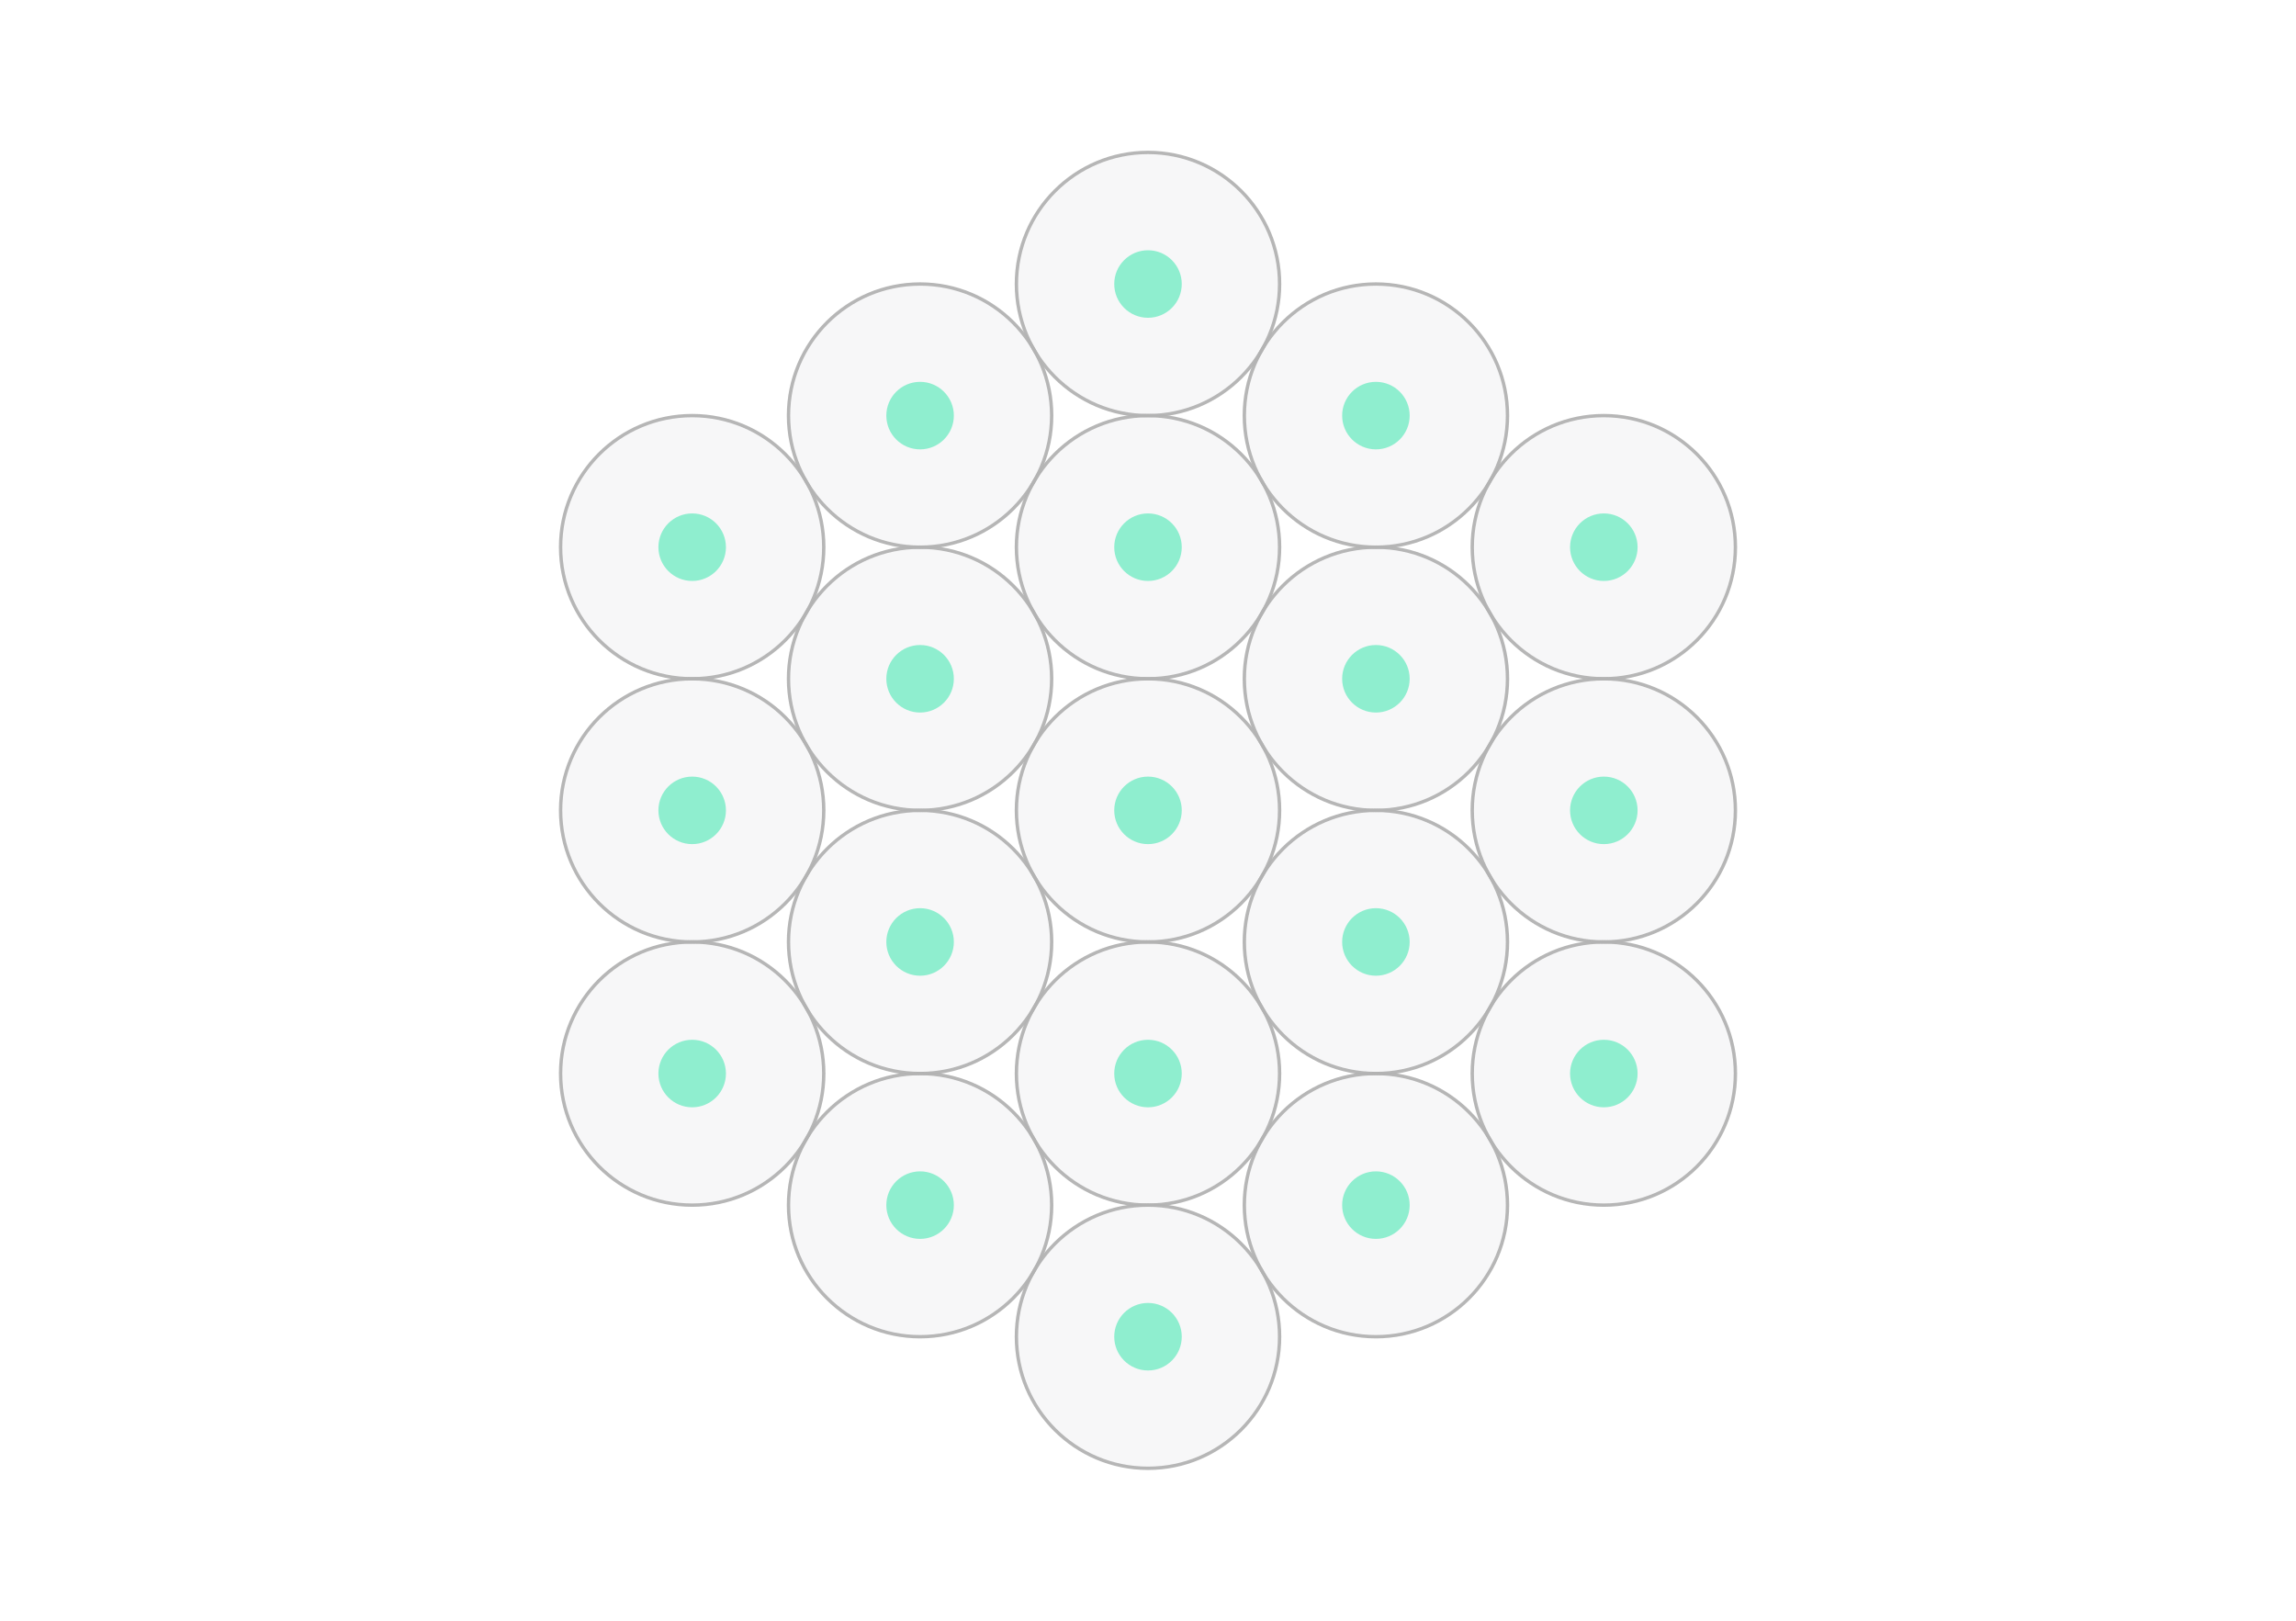
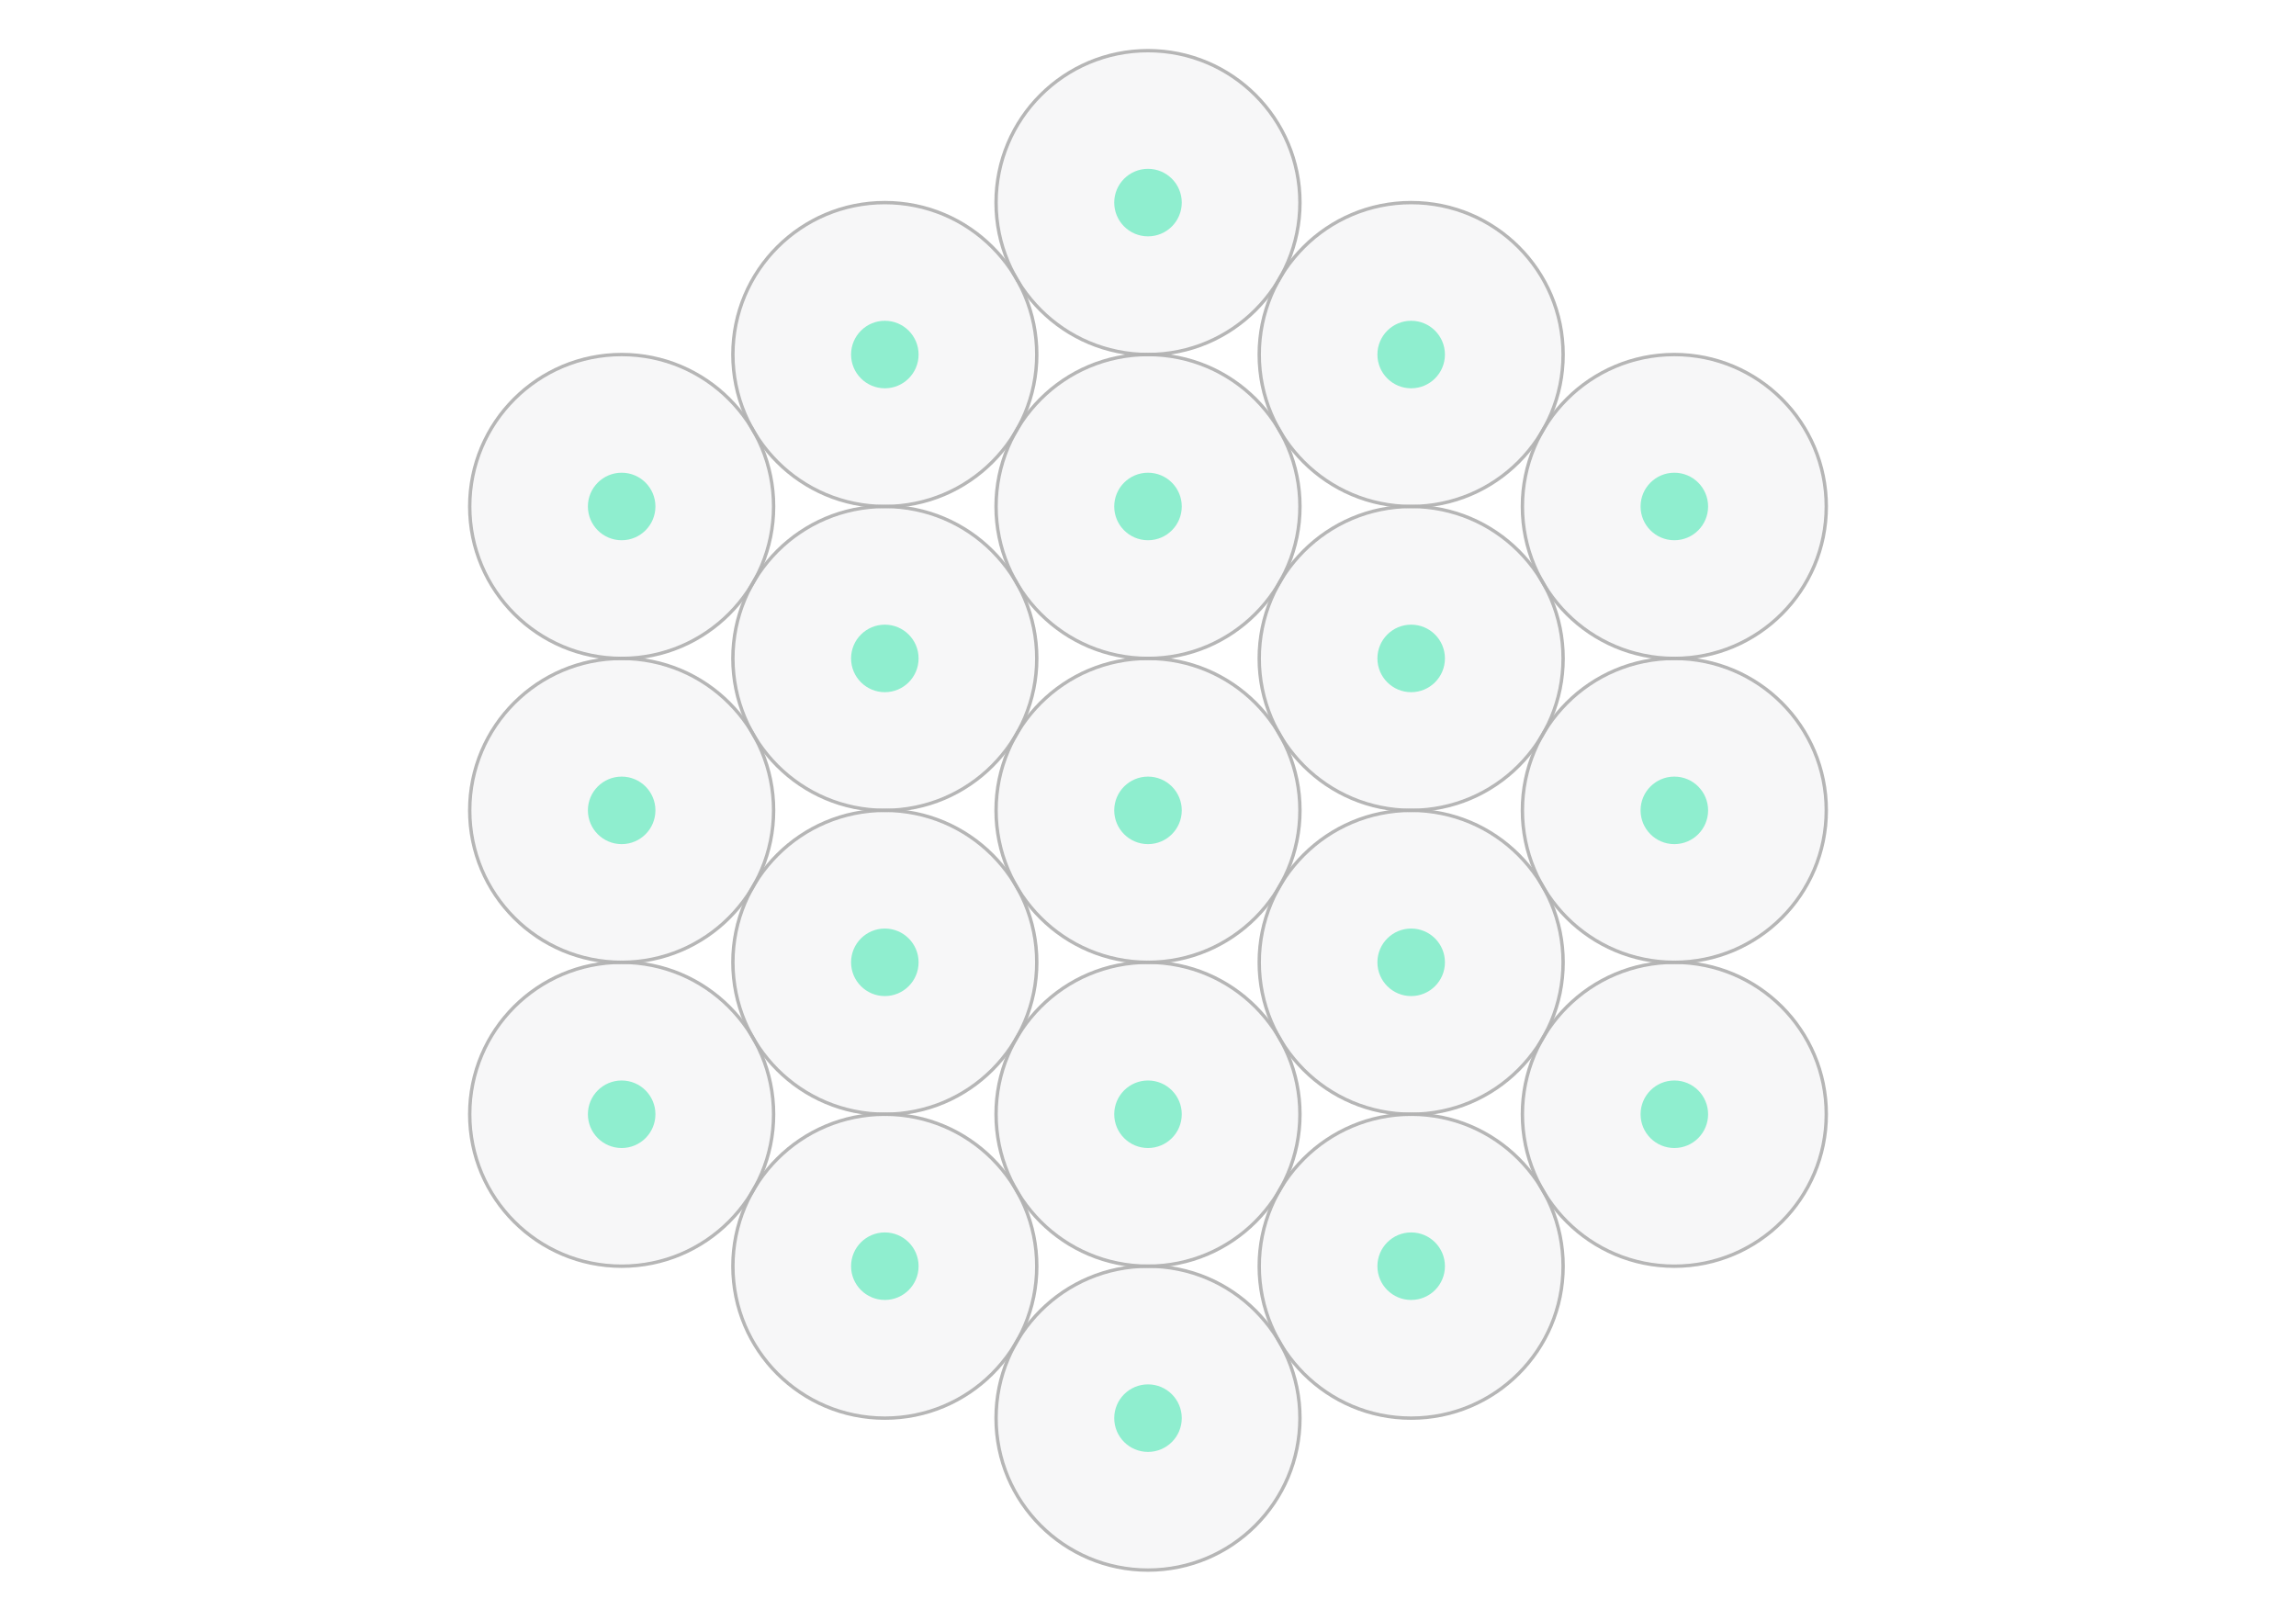
<svg xmlns="http://www.w3.org/2000/svg" version="1.1" width="340" height="240">
  <style>text {
  font-size: 14px;
  text-anchor: middle;
  font-family: Arial, Helvetica, sans-serif;
}

.tile polygon {
  fill: hsl(60, 10%, 95%);
  stroke: hsl(0, 0%, 70%);
  stroke-width: 0.5;
}

.tile .paths path {
  fill: rgba(255,0,0,0.2);
  stroke: rgba(255,0,255,0.2);
  stroke-width: 0.5;
}

.path {
  fill: none;
  stroke: hsl(60, 20%, 15%);
  stroke-width: 12px;
  stroke-opacity: 0.4;
  stroke-linecap: round;
  stroke-linejoin: round;
}

.q {
  fill: hsl(90, 100%, 35%);
}

.r {
  fill: hsl(200, 100%, 45%);
}

.s {
  fill: hsl(300, 80%, 50%);
}

.highlight polygon {
  fill: hsl(200, 50%, 80%);
}

.highlight-dark polygon {
  fill: hsl(200, 10%, 35%);
}

.marker {
  fill: #308dde;
}

.center {
  fill: hsl(160, 85%, 75%);
}

.circle {
  fill: hsla(240, 5%, 75%, 0.12);
  stroke: hsl(0, 0%, 70%);
  stroke-width: 0.5;
  stroke-opacity: 0.95;
}
</style>
  <g transform="translate(170,120)">
-     <g class="tile" style="opacity: 1;" transform="translate(-67.5,-38.97114)">
-       <g class="polygon" />
-       <g class="paths" />
-       <g class="center">
-         <circle class="center" r="5" />
-       </g>
-       <g class="circle">
-         <circle class="circle" r="19.486" />
-       </g>
-       <g class="axes" />
-       <g class="coordinates" />
-       <g class="tiles" />
-       <g class="values" />
-     </g>
-     <g class="tile" style="opacity: 1;" transform="translate(-67.5,0)">
-       <g class="polygon" />
-       <g class="paths" />
-       <g class="center">
-         <circle class="center" r="5" />
-       </g>
-       <g class="circle">
-         <circle class="circle" r="19.486" />
-       </g>
-       <g class="axes" />
-       <g class="coordinates" />
-       <g class="tiles" />
-       <g class="values" />
-     </g>
-     <g class="tile" style="opacity: 1;" transform="translate(-67.5,38.97114)">
-       <g class="polygon" />
-       <g class="paths" />
-       <g class="center">
-         <circle class="center" r="5" />
-       </g>
-       <g class="circle">
-         <circle class="circle" r="19.486" />
-       </g>
-       <g class="axes" />
-       <g class="coordinates" />
-       <g class="tiles" />
-       <g class="values" />
-     </g>
-     <g class="tile" style="opacity: 1;" transform="translate(-33.75,-58.45671)">
-       <g class="polygon" />
-       <g class="paths" />
-       <g class="center">
-         <circle class="center" r="5" />
-       </g>
-       <g class="circle">
-         <circle class="circle" r="19.486" />
-       </g>
-       <g class="axes" />
-       <g class="coordinates" />
-       <g class="tiles" />
-       <g class="values" />
-     </g>
-     <g class="tile" style="opacity: 1;" transform="translate(-33.75,-19.48557)">
-       <g class="polygon" />
-       <g class="paths" />
-       <g class="center">
-         <circle class="center" r="5" />
-       </g>
-       <g class="circle">
-         <circle class="circle" r="19.486" />
-       </g>
-       <g class="axes" />
-       <g class="coordinates" />
-       <g class="tiles" />
-       <g class="values" />
-     </g>
-     <g class="tile" style="opacity: 1;" transform="translate(-33.75,19.48557)">
-       <g class="polygon" />
-       <g class="paths" />
-       <g class="center">
-         <circle class="center" r="5" />
-       </g>
-       <g class="circle">
-         <circle class="circle" r="19.486" />
-       </g>
-       <g class="axes" />
-       <g class="coordinates" />
-       <g class="tiles" />
-       <g class="values" />
-     </g>
-     <g class="tile" style="opacity: 1;" transform="translate(-33.75,58.45671)">
-       <g class="polygon" />
-       <g class="paths" />
-       <g class="center">
-         <circle class="center" r="5" />
-       </g>
-       <g class="circle">
-         <circle class="circle" r="19.486" />
-       </g>
-       <g class="axes" />
-       <g class="coordinates" />
-       <g class="tiles" />
-       <g class="values" />
-     </g>
-     <g class="tile" style="opacity: 1;" transform="translate(0,-77.94229)">
-       <g class="polygon" />
-       <g class="paths" />
-       <g class="center">
-         <circle class="center" r="5" />
-       </g>
-       <g class="circle">
-         <circle class="circle" r="19.486" />
-       </g>
-       <g class="axes" />
-       <g class="coordinates" />
-       <g class="tiles" />
-       <g class="values" />
-     </g>
-     <g class="tile" style="opacity: 1;" transform="translate(0,-38.97114)">
-       <g class="polygon" />
-       <g class="paths" />
-       <g class="center">
-         <circle class="center" r="5" />
-       </g>
-       <g class="circle">
-         <circle class="circle" r="19.486" />
+     <g class="tile" style="opacity: 1;" transform="translate(-77.94229,-45)">
+       <g class="polygon" />
+       <g class="paths" />
+       <g class="center">
+         <circle class="center" r="5" />
+       </g>
+       <g class="circle">
+         <circle class="circle" r="22.5" />
+       </g>
+       <g class="axes" />
+       <g class="coordinates" />
+       <g class="tiles" />
+       <g class="values" />
+     </g>
+     <g class="tile" style="opacity: 1;" transform="translate(-77.94229,0)">
+       <g class="polygon" />
+       <g class="paths" />
+       <g class="center">
+         <circle class="center" r="5" />
+       </g>
+       <g class="circle">
+         <circle class="circle" r="22.5" />
+       </g>
+       <g class="axes" />
+       <g class="coordinates" />
+       <g class="tiles" />
+       <g class="values" />
+     </g>
+     <g class="tile" style="opacity: 1;" transform="translate(-77.94229,45)">
+       <g class="polygon" />
+       <g class="paths" />
+       <g class="center">
+         <circle class="center" r="5" />
+       </g>
+       <g class="circle">
+         <circle class="circle" r="22.5" />
+       </g>
+       <g class="axes" />
+       <g class="coordinates" />
+       <g class="tiles" />
+       <g class="values" />
+     </g>
+     <g class="tile" style="opacity: 1;" transform="translate(-38.97114,-67.5)">
+       <g class="polygon" />
+       <g class="paths" />
+       <g class="center">
+         <circle class="center" r="5" />
+       </g>
+       <g class="circle">
+         <circle class="circle" r="22.5" />
+       </g>
+       <g class="axes" />
+       <g class="coordinates" />
+       <g class="tiles" />
+       <g class="values" />
+     </g>
+     <g class="tile" style="opacity: 1;" transform="translate(-38.97114,-22.5)">
+       <g class="polygon" />
+       <g class="paths" />
+       <g class="center">
+         <circle class="center" r="5" />
+       </g>
+       <g class="circle">
+         <circle class="circle" r="22.5" />
+       </g>
+       <g class="axes" />
+       <g class="coordinates" />
+       <g class="tiles" />
+       <g class="values" />
+     </g>
+     <g class="tile" style="opacity: 1;" transform="translate(-38.97114,22.5)">
+       <g class="polygon" />
+       <g class="paths" />
+       <g class="center">
+         <circle class="center" r="5" />
+       </g>
+       <g class="circle">
+         <circle class="circle" r="22.5" />
+       </g>
+       <g class="axes" />
+       <g class="coordinates" />
+       <g class="tiles" />
+       <g class="values" />
+     </g>
+     <g class="tile" style="opacity: 1;" transform="translate(-38.97114,67.5)">
+       <g class="polygon" />
+       <g class="paths" />
+       <g class="center">
+         <circle class="center" r="5" />
+       </g>
+       <g class="circle">
+         <circle class="circle" r="22.5" />
+       </g>
+       <g class="axes" />
+       <g class="coordinates" />
+       <g class="tiles" />
+       <g class="values" />
+     </g>
+     <g class="tile" style="opacity: 1;" transform="translate(0,-90)">
+       <g class="polygon" />
+       <g class="paths" />
+       <g class="center">
+         <circle class="center" r="5" />
+       </g>
+       <g class="circle">
+         <circle class="circle" r="22.5" />
+       </g>
+       <g class="axes" />
+       <g class="coordinates" />
+       <g class="tiles" />
+       <g class="values" />
+     </g>
+     <g class="tile" style="opacity: 1;" transform="translate(0,-45)">
+       <g class="polygon" />
+       <g class="paths" />
+       <g class="center">
+         <circle class="center" r="5" />
+       </g>
+       <g class="circle">
+         <circle class="circle" r="22.5" />
      </g>
      <g class="axes" />
      <g class="coordinates" />
      <g class="tiles" />
      <g class="values" />
    </g>
    <g class="tile" style="opacity: 1;" transform="translate(0,0)">
      <g class="polygon" />
      <g class="paths" />
      <g class="center">
        <circle class="center" r="5" />
      </g>
      <g class="circle">
-         <circle class="circle" r="19.486" />
-       </g>
-       <g class="axes" />
-       <g class="coordinates" />
-       <g class="tiles" />
-       <g class="values" />
-     </g>
-     <g class="tile" style="opacity: 1;" transform="translate(0,38.97114)">
-       <g class="polygon" />
-       <g class="paths" />
-       <g class="center">
-         <circle class="center" r="5" />
-       </g>
-       <g class="circle">
-         <circle class="circle" r="19.486" />
-       </g>
-       <g class="axes" />
-       <g class="coordinates" />
-       <g class="tiles" />
-       <g class="values" />
-     </g>
-     <g class="tile" style="opacity: 1;" transform="translate(0,77.94229)">
-       <g class="polygon" />
-       <g class="paths" />
-       <g class="center">
-         <circle class="center" r="5" />
-       </g>
-       <g class="circle">
-         <circle class="circle" r="19.486" />
-       </g>
-       <g class="axes" />
-       <g class="coordinates" />
-       <g class="tiles" />
-       <g class="values" />
-     </g>
-     <g class="tile" style="opacity: 1;" transform="translate(33.75,-58.45671)">
-       <g class="polygon" />
-       <g class="paths" />
-       <g class="center">
-         <circle class="center" r="5" />
-       </g>
-       <g class="circle">
-         <circle class="circle" r="19.486" />
-       </g>
-       <g class="axes" />
-       <g class="coordinates" />
-       <g class="tiles" />
-       <g class="values" />
-     </g>
-     <g class="tile" style="opacity: 1;" transform="translate(33.75,-19.48557)">
-       <g class="polygon" />
-       <g class="paths" />
-       <g class="center">
-         <circle class="center" r="5" />
-       </g>
-       <g class="circle">
-         <circle class="circle" r="19.486" />
-       </g>
-       <g class="axes" />
-       <g class="coordinates" />
-       <g class="tiles" />
-       <g class="values" />
-     </g>
-     <g class="tile" style="opacity: 1;" transform="translate(33.75,19.48557)">
-       <g class="polygon" />
-       <g class="paths" />
-       <g class="center">
-         <circle class="center" r="5" />
-       </g>
-       <g class="circle">
-         <circle class="circle" r="19.486" />
-       </g>
-       <g class="axes" />
-       <g class="coordinates" />
-       <g class="tiles" />
-       <g class="values" />
-     </g>
-     <g class="tile" style="opacity: 1;" transform="translate(33.75,58.45671)">
-       <g class="polygon" />
-       <g class="paths" />
-       <g class="center">
-         <circle class="center" r="5" />
-       </g>
-       <g class="circle">
-         <circle class="circle" r="19.486" />
-       </g>
-       <g class="axes" />
-       <g class="coordinates" />
-       <g class="tiles" />
-       <g class="values" />
-     </g>
-     <g class="tile" style="opacity: 1;" transform="translate(67.5,-38.97114)">
-       <g class="polygon" />
-       <g class="paths" />
-       <g class="center">
-         <circle class="center" r="5" />
-       </g>
-       <g class="circle">
-         <circle class="circle" r="19.486" />
-       </g>
-       <g class="axes" />
-       <g class="coordinates" />
-       <g class="tiles" />
-       <g class="values" />
-     </g>
-     <g class="tile" style="opacity: 1;" transform="translate(67.5,0)">
-       <g class="polygon" />
-       <g class="paths" />
-       <g class="center">
-         <circle class="center" r="5" />
-       </g>
-       <g class="circle">
-         <circle class="circle" r="19.486" />
-       </g>
-       <g class="axes" />
-       <g class="coordinates" />
-       <g class="tiles" />
-       <g class="values" />
-     </g>
-     <g class="tile" style="opacity: 1;" transform="translate(67.5,38.97114)">
-       <g class="polygon" />
-       <g class="paths" />
-       <g class="center">
-         <circle class="center" r="5" />
-       </g>
-       <g class="circle">
-         <circle class="circle" r="19.486" />
+         <circle class="circle" r="22.5" />
+       </g>
+       <g class="axes" />
+       <g class="coordinates" />
+       <g class="tiles" />
+       <g class="values" />
+     </g>
+     <g class="tile" style="opacity: 1;" transform="translate(0,45)">
+       <g class="polygon" />
+       <g class="paths" />
+       <g class="center">
+         <circle class="center" r="5" />
+       </g>
+       <g class="circle">
+         <circle class="circle" r="22.5" />
+       </g>
+       <g class="axes" />
+       <g class="coordinates" />
+       <g class="tiles" />
+       <g class="values" />
+     </g>
+     <g class="tile" style="opacity: 1;" transform="translate(0,90)">
+       <g class="polygon" />
+       <g class="paths" />
+       <g class="center">
+         <circle class="center" r="5" />
+       </g>
+       <g class="circle">
+         <circle class="circle" r="22.5" />
+       </g>
+       <g class="axes" />
+       <g class="coordinates" />
+       <g class="tiles" />
+       <g class="values" />
+     </g>
+     <g class="tile" style="opacity: 1;" transform="translate(38.97114,-67.5)">
+       <g class="polygon" />
+       <g class="paths" />
+       <g class="center">
+         <circle class="center" r="5" />
+       </g>
+       <g class="circle">
+         <circle class="circle" r="22.5" />
+       </g>
+       <g class="axes" />
+       <g class="coordinates" />
+       <g class="tiles" />
+       <g class="values" />
+     </g>
+     <g class="tile" style="opacity: 1;" transform="translate(38.97114,-22.5)">
+       <g class="polygon" />
+       <g class="paths" />
+       <g class="center">
+         <circle class="center" r="5" />
+       </g>
+       <g class="circle">
+         <circle class="circle" r="22.5" />
+       </g>
+       <g class="axes" />
+       <g class="coordinates" />
+       <g class="tiles" />
+       <g class="values" />
+     </g>
+     <g class="tile" style="opacity: 1;" transform="translate(38.97114,22.5)">
+       <g class="polygon" />
+       <g class="paths" />
+       <g class="center">
+         <circle class="center" r="5" />
+       </g>
+       <g class="circle">
+         <circle class="circle" r="22.5" />
+       </g>
+       <g class="axes" />
+       <g class="coordinates" />
+       <g class="tiles" />
+       <g class="values" />
+     </g>
+     <g class="tile" style="opacity: 1;" transform="translate(38.97114,67.5)">
+       <g class="polygon" />
+       <g class="paths" />
+       <g class="center">
+         <circle class="center" r="5" />
+       </g>
+       <g class="circle">
+         <circle class="circle" r="22.5" />
+       </g>
+       <g class="axes" />
+       <g class="coordinates" />
+       <g class="tiles" />
+       <g class="values" />
+     </g>
+     <g class="tile" style="opacity: 1;" transform="translate(77.94229,-45)">
+       <g class="polygon" />
+       <g class="paths" />
+       <g class="center">
+         <circle class="center" r="5" />
+       </g>
+       <g class="circle">
+         <circle class="circle" r="22.5" />
+       </g>
+       <g class="axes" />
+       <g class="coordinates" />
+       <g class="tiles" />
+       <g class="values" />
+     </g>
+     <g class="tile" style="opacity: 1;" transform="translate(77.94229,0)">
+       <g class="polygon" />
+       <g class="paths" />
+       <g class="center">
+         <circle class="center" r="5" />
+       </g>
+       <g class="circle">
+         <circle class="circle" r="22.5" />
+       </g>
+       <g class="axes" />
+       <g class="coordinates" />
+       <g class="tiles" />
+       <g class="values" />
+     </g>
+     <g class="tile" style="opacity: 1;" transform="translate(77.94229,45)">
+       <g class="polygon" />
+       <g class="paths" />
+       <g class="center">
+         <circle class="center" r="5" />
+       </g>
+       <g class="circle">
+         <circle class="circle" r="22.5" />
      </g>
      <g class="axes" />
      <g class="coordinates" />
      <g class="tiles" />
      <g class="values" />
    </g>
  </g>
  <g transform="translate(170,120)" />
</svg>
